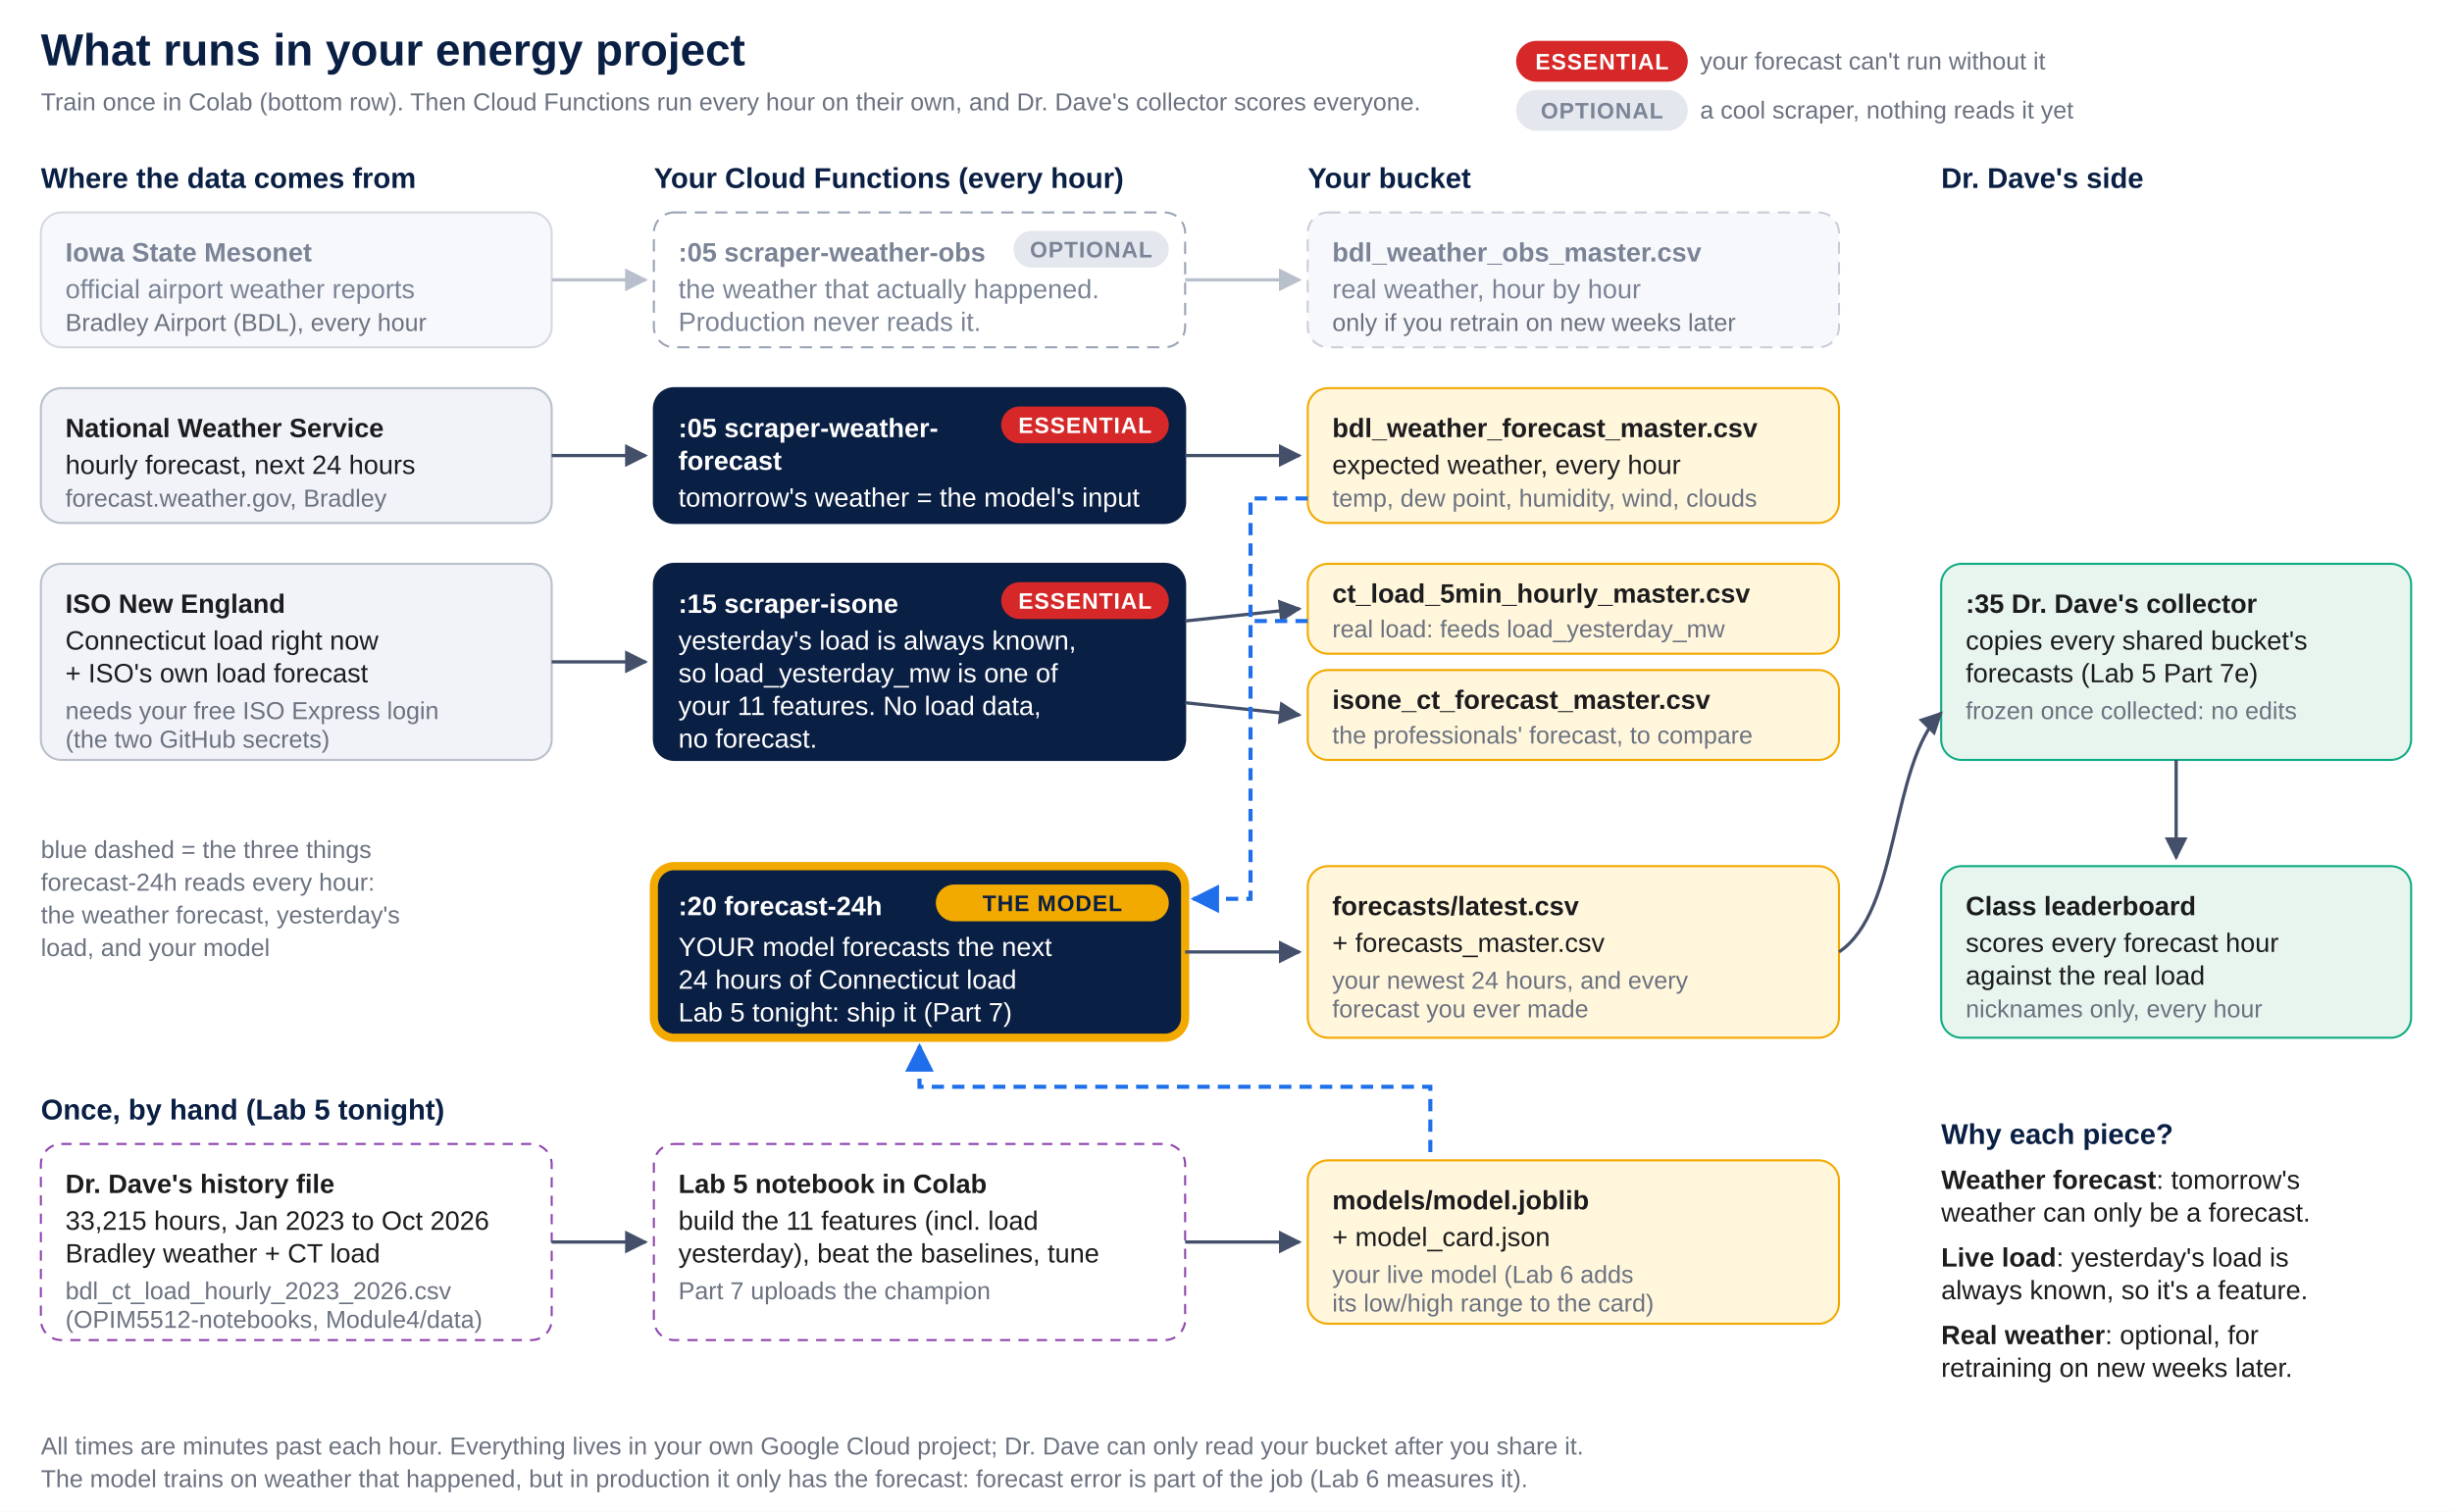
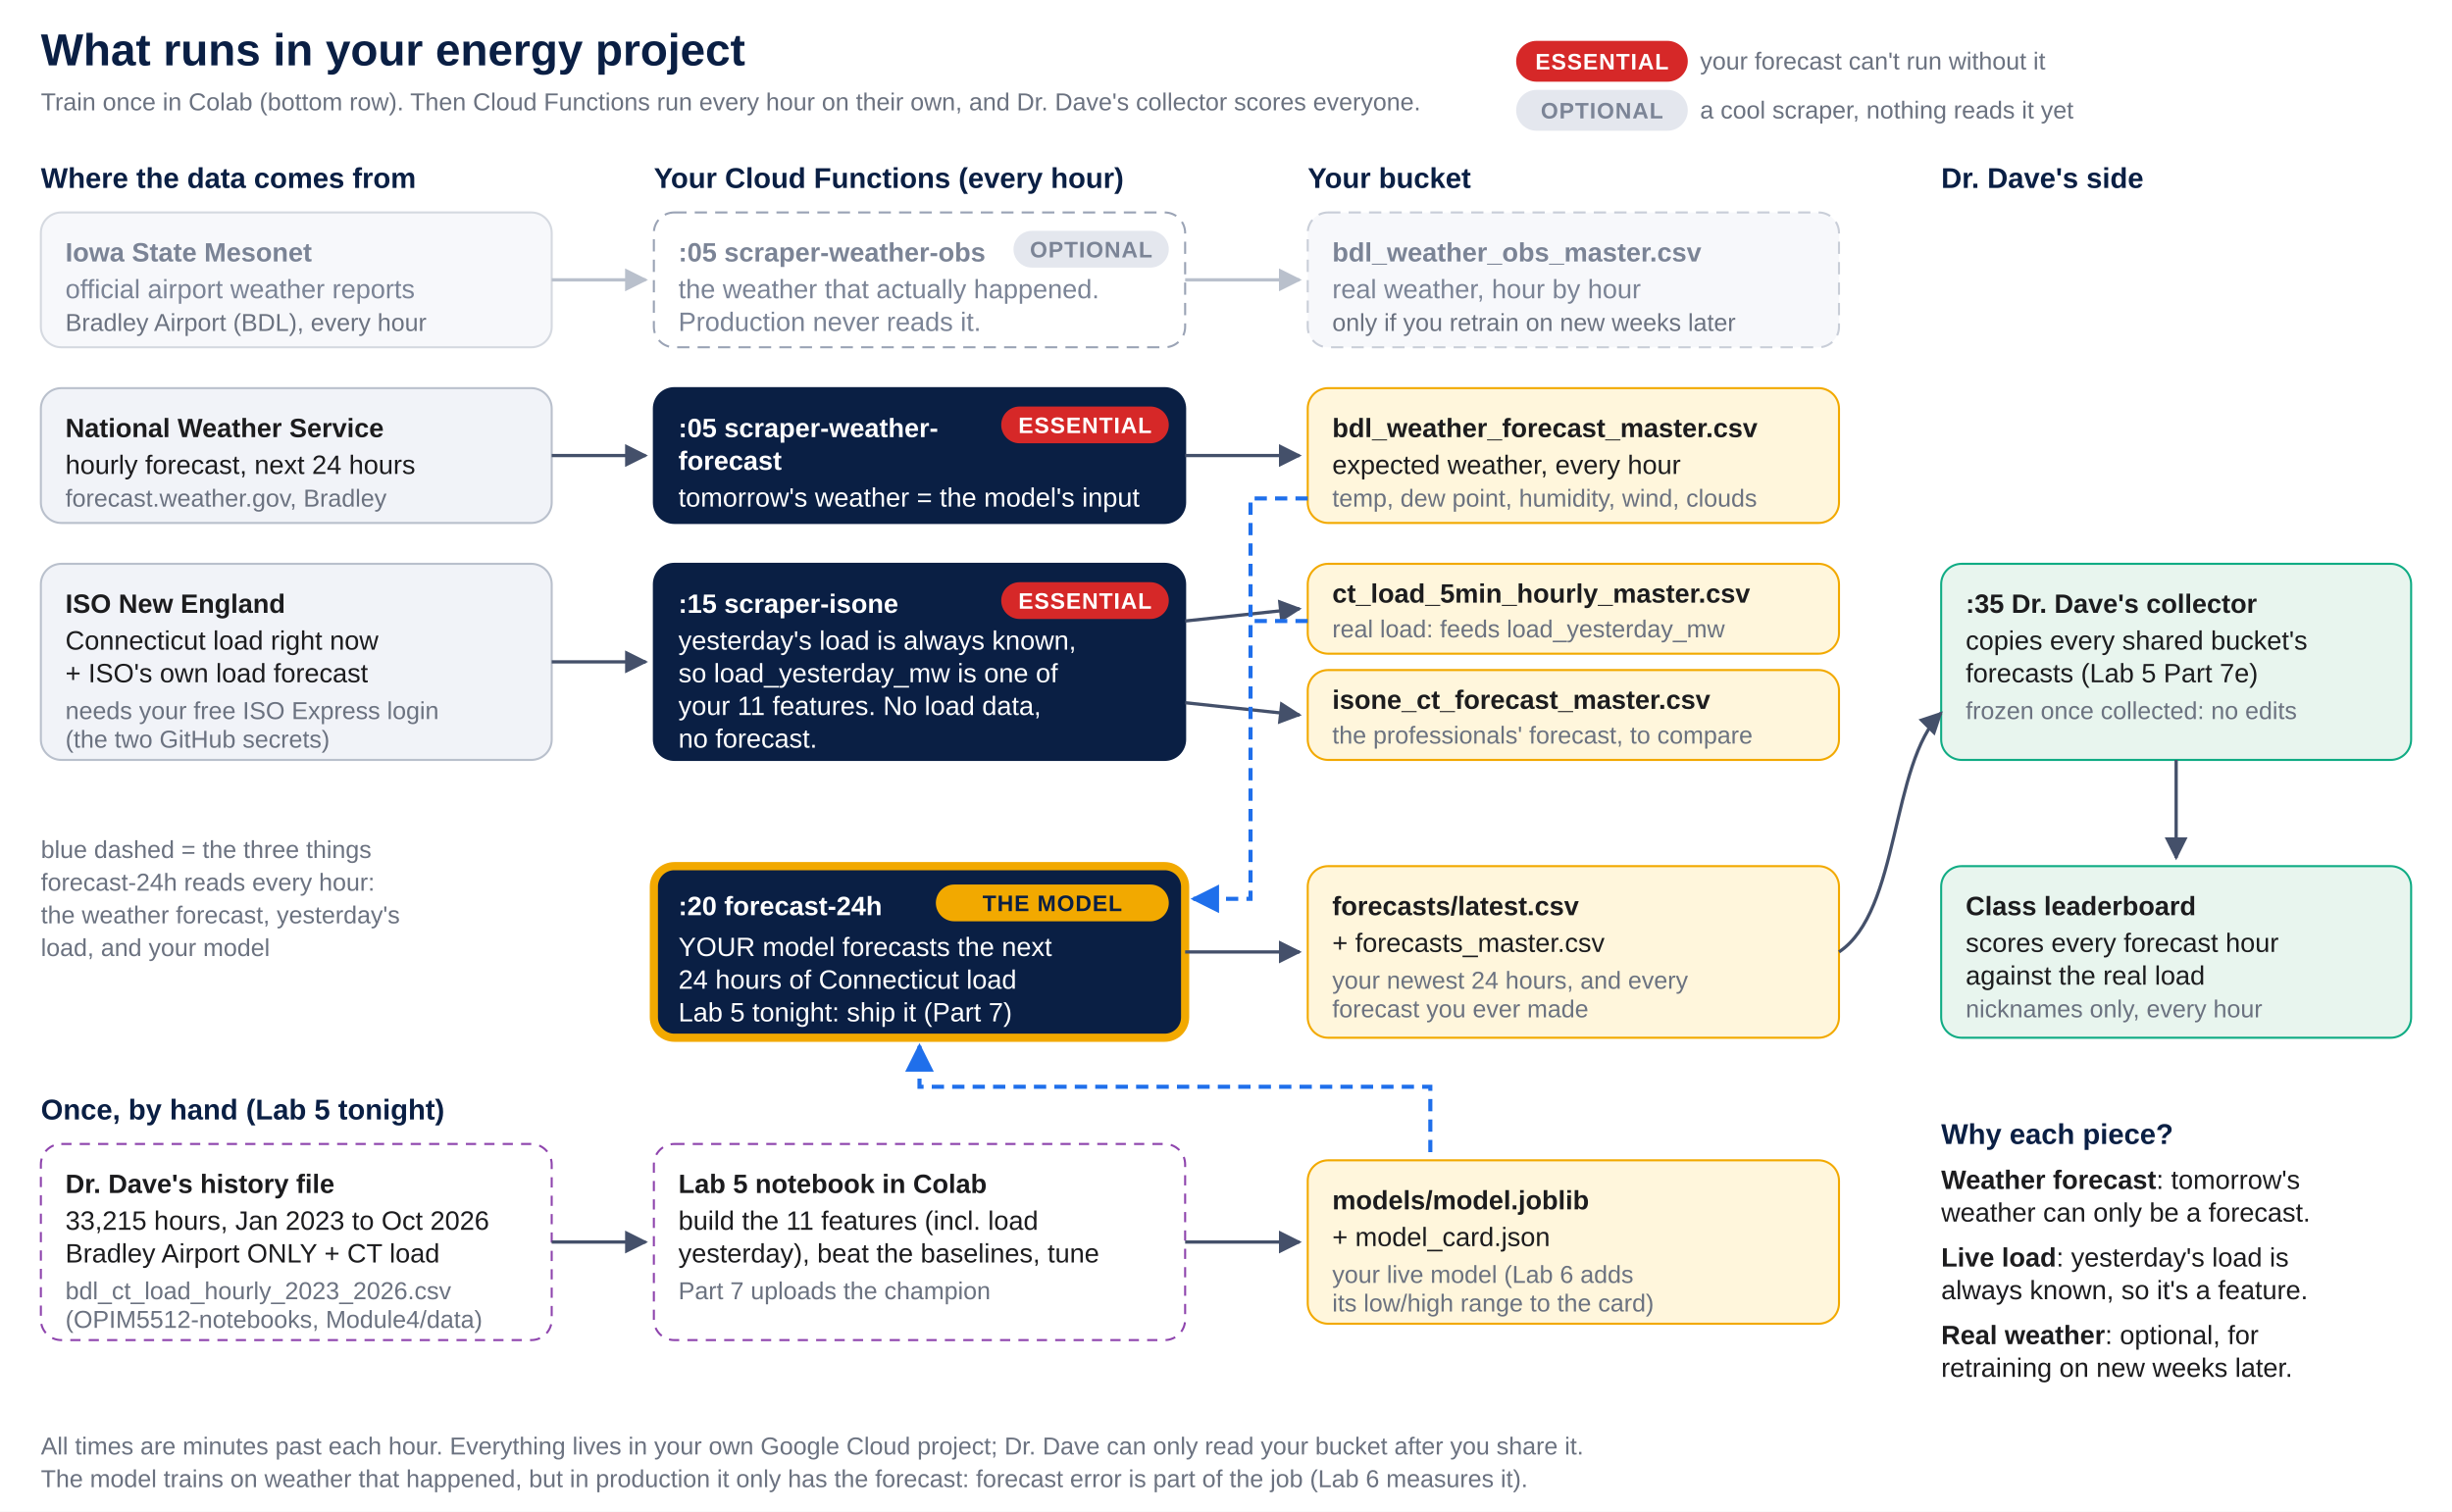
<svg xmlns="http://www.w3.org/2000/svg" viewBox="0 0 1200 740" font-family="Segoe UI, Arial, sans-serif" font-size="13">
  <defs>
    <marker id="arrow" viewBox="0 0 10 10" refX="9" refY="5" markerWidth="7" markerHeight="7" orient="auto-start-reverse">
      <path d="M0,0 L10,5 L0,10 z" fill="#44506a" />
    </marker>
    <marker id="arrowblue" viewBox="0 0 10 10" refX="9" refY="5" markerWidth="7" markerHeight="7" orient="auto-start-reverse">
      <path d="M0,0 L10,5 L0,10 z" fill="#1f6feb" />
    </marker>
    <marker id="arrowgray" viewBox="0 0 10 10" refX="9" refY="5" markerWidth="7" markerHeight="7" orient="auto-start-reverse">
      <path d="M0,0 L10,5 L0,10 z" fill="#b9c0cc" />
    </marker>
    <style>
      .src { fill:#f1f3f8; stroke:#b9c0cc; }
      .fn { fill:#0A1F44; stroke:#0A1F44; }
      .model { fill:#0A1F44; stroke:#F2A900; stroke-width:4; }
      .opt { fill:#ffffff; stroke:#9aa3b5; stroke-dasharray:6 4; }
      .file { fill:#fff6dc; stroke:#F2A900; }
      .optfile { fill:#f7f8fb; stroke:#c9ced8; stroke-dasharray:6 4; }
      .dave { fill:#e8f5ee; stroke:#10AC84; }
      .once { fill:#ffffff; stroke:#8E44AD; stroke-dasharray:5 4; }
      .t { fill:#1c1c1e; }
      .g { fill:#7b8496; }
      .w { fill:#ffffff; }
      .m { fill:#6b7280; font-size:12px; }
      .h { font-size:14px; font-weight:700; fill:#0A1F44; }
      .b { font-weight:700; }
      .pill { font-size:11px; font-weight:700; letter-spacing:.04em; }
      .line { stroke:#44506a; stroke-width:1.6; fill:none; marker-end:url(#arrow); }
      .faint { stroke:#b9c0cc; stroke-width:1.6; fill:none; marker-end:url(#arrowgray); }
      .read { stroke:#1f6feb; stroke-width:2; fill:none; stroke-dasharray:6 4; marker-end:url(#arrowblue); }
    </style>
  </defs>
  <rect width="1200" height="740" fill="#ffffff" />
  <text x="20" y="32" font-size="22" font-weight="700" fill="#0A1F44">What runs in your energy project</text>
  <text x="20" y="54" class="m">Train once in Colab (bottom row). Then Cloud Functions run every hour on their own, and Dr. Dave's collector scores everyone.</text>
  <rect x="742" y="20" width="84" height="20" rx="10" fill="#d62828" />
  <text x="784" y="34" class="pill w" text-anchor="middle">ESSENTIAL</text>
  <text x="832" y="34" class="m">your forecast can't run without it</text>
  <rect x="742" y="44" width="84" height="20" rx="10" fill="#e4e7ee" />
  <text x="784" y="58" class="pill g" text-anchor="middle">OPTIONAL</text>
  <text x="832" y="58" class="m">a cool scraper, nothing reads it yet</text>
  <text x="20" y="92" class="h">Where the data comes from</text>
  <text x="320" y="92" class="h">Your Cloud Functions (every hour)</text>
  <text x="640" y="92" class="h">Your bucket</text>
  <text x="950" y="92" class="h">Dr. Dave's side</text>
  <rect x="20" y="104" width="250" height="66" rx="10" class="src" opacity="0.6" />
  <text x="32" y="128" class="g b">Iowa State Mesonet</text>
  <text x="32" y="146" class="g">official airport weather reports</text>
  <text x="32" y="162" class="m">Bradley Airport (BDL), every hour</text>
  <rect x="320" y="104" width="260" height="66" rx="10" class="opt" />
  <text x="332" y="128" class="g b">:05  scraper-weather-obs</text>
  <rect x="496" y="113" width="76" height="18" rx="9" fill="#e4e7ee" />
  <text x="534" y="126" class="pill g" text-anchor="middle">OPTIONAL</text>
  <text x="332" y="146" class="g">the weather that actually happened.</text>
  <text x="332" y="162" class="g">Production never reads it.</text>
  <rect x="640" y="104" width="260" height="66" rx="10" class="optfile" />
  <text x="652" y="128" class="g b">bdl_weather_obs_master.csv</text>
  <text x="652" y="146" class="g">real weather, hour by hour</text>
  <text x="652" y="162" class="m">only if you retrain on new weeks later</text>
  <path d="M270,137 L316,137" class="faint" />
  <path d="M580,137 L636,137" class="faint" />
  <rect x="20" y="190" width="250" height="66" rx="10" class="src" />
  <text x="32" y="214" class="t b">National Weather Service</text>
  <text x="32" y="232" class="t">hourly forecast, next 24 hours</text>
  <text x="32" y="248" class="m">forecast.weather.gov, Bradley</text>
  <rect x="320" y="190" width="260" height="66" rx="10" class="fn" />
  <text x="332" y="214" class="w b">:05  scraper-weather-</text>
  <text x="332" y="230" class="w b">forecast</text>
  <rect x="490" y="199" width="82" height="18" rx="9" fill="#d62828" />
  <text x="531" y="212" class="pill w" text-anchor="middle">ESSENTIAL</text>
  <text x="332" y="248" class="w">tomorrow's weather = the model's input</text>
  <rect x="640" y="190" width="260" height="66" rx="10" class="file" />
  <text x="652" y="214" class="t b">bdl_weather_forecast_master.csv</text>
  <text x="652" y="232" class="t">expected weather, every hour</text>
  <text x="652" y="248" class="m">temp, dew point, humidity, wind, clouds</text>
  <path d="M270,223 L316,223" class="line" />
  <path d="M580,223 L636,223" class="line" />
  <rect x="20" y="276" width="250" height="96" rx="10" class="src" />
  <text x="32" y="300" class="t b">ISO New England</text>
  <text x="32" y="318" class="t">Connecticut load right now</text>
  <text x="32" y="334" class="t">+ ISO's own load forecast</text>
  <text x="32" y="352" class="m">needs your free ISO Express login</text>
  <text x="32" y="366" class="m">(the two GitHub secrets)</text>
  <rect x="320" y="276" width="260" height="96" rx="10" class="fn" />
  <text x="332" y="300" class="w b">:15  scraper-isone</text>
  <rect x="490" y="285" width="82" height="18" rx="9" fill="#d62828" />
  <text x="531" y="298" class="pill w" text-anchor="middle">ESSENTIAL</text>
  <text x="332" y="318" class="w">yesterday's load is always known,</text>
  <text x="332" y="334" class="w">so load_yesterday_mw is one of</text>
  <text x="332" y="350" class="w">your 11 features. No load data,</text>
  <text x="332" y="366" class="w">no forecast.</text>
  <rect x="640" y="276" width="260" height="44" rx="10" class="file" />
  <text x="652" y="295" class="t b">ct_load_5min_hourly_master.csv</text>
  <text x="652" y="312" class="m">real load: feeds load_yesterday_mw</text>
  <rect x="640" y="328" width="260" height="44" rx="10" class="file" />
  <text x="652" y="347" class="t b">isone_ct_forecast_master.csv</text>
  <text x="652" y="364" class="m">the professionals' forecast, to compare</text>
  <path d="M270,324 L316,324" class="line" />
  <path d="M580,304 L636,298" class="line" />
  <path d="M580,344 L636,350" class="line" />
  <rect x="320" y="424" width="260" height="84" rx="10" class="model" />
  <text x="332" y="448" class="w b">:20  forecast-24h</text>
  <rect x="458" y="433" width="114" height="18" rx="9" fill="#F2A900" />
  <text x="515" y="446" class="pill" fill="#0A1F44" text-anchor="middle">THE MODEL</text>
  <text x="332" y="468" class="w">YOUR model forecasts the next</text>
  <text x="332" y="484" class="w">24 hours of Connecticut load</text>
  <text x="332" y="500" class="w">Lab 5 tonight: ship it (Part 7)</text>
  <rect x="640" y="424" width="260" height="84" rx="10" class="file" />
  <text x="652" y="448" class="t b">forecasts/latest.csv</text>
  <text x="652" y="466" class="t">+ forecasts_master.csv</text>
  <text x="652" y="484" class="m">your newest 24 hours, and every</text>
  <text x="652" y="498" class="m">forecast you ever made</text>
  <path d="M580,466 L636,466" class="line" />
  <path d="M640,244 L612,244 L612,440 L584,440" class="read" />
  <path d="M640,304 L612,304" stroke="#1f6feb" stroke-width="2" fill="none" stroke-dasharray="6 4" />
  <path d="M700,564 L700,532 L450,532 L450,512" class="read" />
  <text x="20" y="420" class="m" fill="#1f6feb">blue dashed = the three things</text>
  <text x="20" y="436" class="m" fill="#1f6feb">forecast-24h reads every hour:</text>
  <text x="20" y="452" class="m" fill="#1f6feb">the weather forecast, yesterday's</text>
  <text x="20" y="468" class="m" fill="#1f6feb">load, and your model</text>
  <text x="20" y="548" class="h">Once, by hand (Lab 5 tonight)</text>
  <rect x="20" y="560" width="250" height="96" rx="10" class="once" />
  <text x="32" y="584" class="t b">Dr. Dave's history file</text>
  <text x="32" y="602" class="t">33,215 hours, Jan 2023 to Oct 2026</text>
-   <text x="32" y="618" class="t">Bradley weather + CT load</text>
+   <text x="32" y="618" class="t">Bradley Airport ONLY + CT load</text>
  <text x="32" y="636" class="m">bdl_ct_load_hourly_2023_2026.csv</text>
  <text x="32" y="650" class="m">(OPIM5512-notebooks, Module4/data)</text>
  <rect x="320" y="560" width="260" height="96" rx="10" class="once" />
  <text x="332" y="584" class="t b">Lab 5 notebook in Colab</text>
  <text x="332" y="602" class="t">build the 11 features (incl. load</text>
  <text x="332" y="618" class="t">yesterday), beat the baselines, tune</text>
  <text x="332" y="636" class="m">Part 7 uploads the champion</text>
  <rect x="640" y="568" width="260" height="80" rx="10" class="file" />
  <text x="652" y="592" class="t b">models/model.joblib</text>
  <text x="652" y="610" class="t">+ model_card.json</text>
  <text x="652" y="628" class="m">your live model (Lab 6 adds</text>
  <text x="652" y="642" class="m">its low/high range to the card)</text>
  <path d="M270,608 L316,608" class="line" />
  <path d="M580,608 L636,608" class="line" />
  <rect x="950" y="276" width="230" height="96" rx="10" class="dave" />
  <text x="962" y="300" class="t b">:35  Dr. Dave's collector</text>
  <text x="962" y="318" class="t">copies every shared bucket's</text>
  <text x="962" y="334" class="t">forecasts (Lab 5 Part 7e)</text>
  <text x="962" y="352" class="m">frozen once collected: no edits</text>
  <rect x="950" y="424" width="230" height="84" rx="10" class="dave" />
  <text x="962" y="448" class="t b">Class leaderboard</text>
  <text x="962" y="466" class="t">scores every forecast hour</text>
  <text x="962" y="482" class="t">against the real load</text>
  <text x="962" y="498" class="m">nicknames only, every hour</text>
  <path d="M900,466 C930,446 925,374 950,349" class="line" />
  <path d="M1065,372 L1065,420" class="line" />
  <text x="950" y="560" class="h">Why each piece?</text>
  <text x="950" y="582" class="t">
    <tspan class="b">Weather forecast</tspan>: tomorrow's</text>
  <text x="950" y="598" class="t">weather can only be a forecast.</text>
  <text x="950" y="620" class="t">
    <tspan class="b">Live load</tspan>: yesterday's load is</text>
  <text x="950" y="636" class="t">always known, so it's a feature.</text>
  <text x="950" y="658" class="t">
    <tspan class="b">Real weather</tspan>: optional, for</text>
  <text x="950" y="674" class="t">retraining on new weeks later.</text>
  <text x="20" y="712" class="m">All times are minutes past each hour. Everything lives in your own Google Cloud project; Dr. Dave can only read your bucket after you share it.</text>
  <text x="20" y="728" class="m">The model trains on weather that happened, but in production it only has the forecast: forecast error is part of the job (Lab 6 measures it).</text>
</svg>
